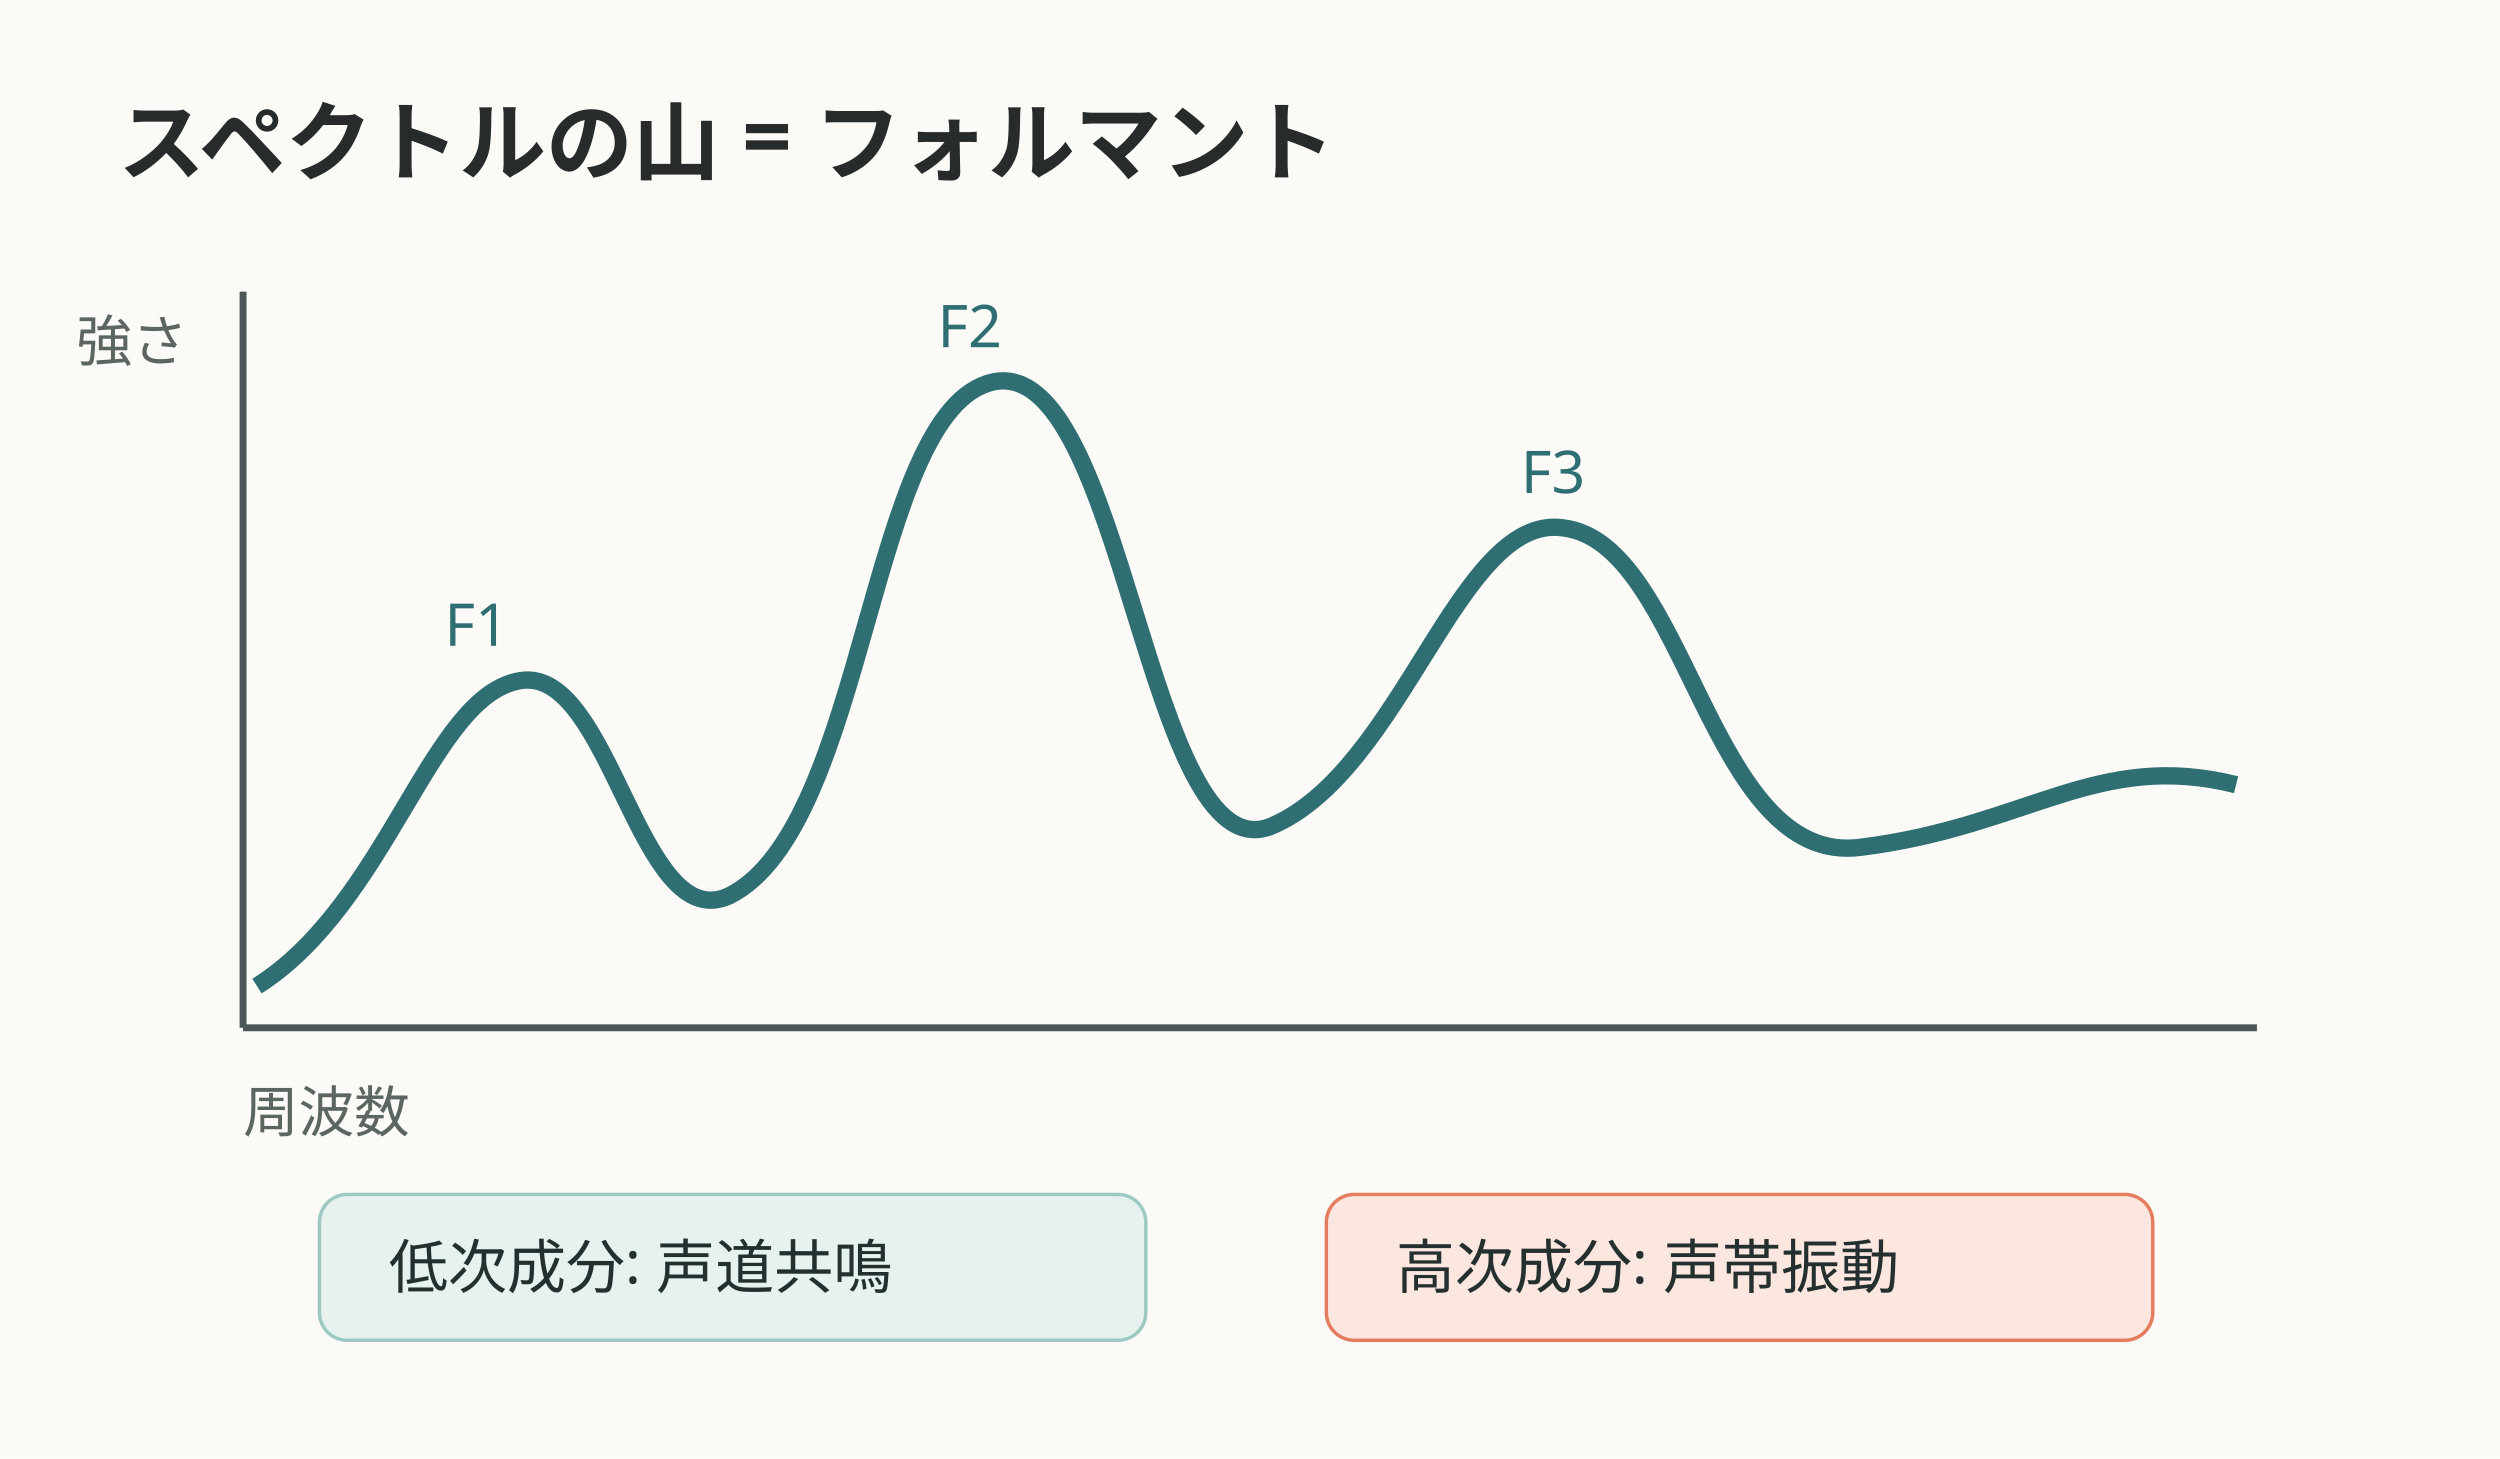
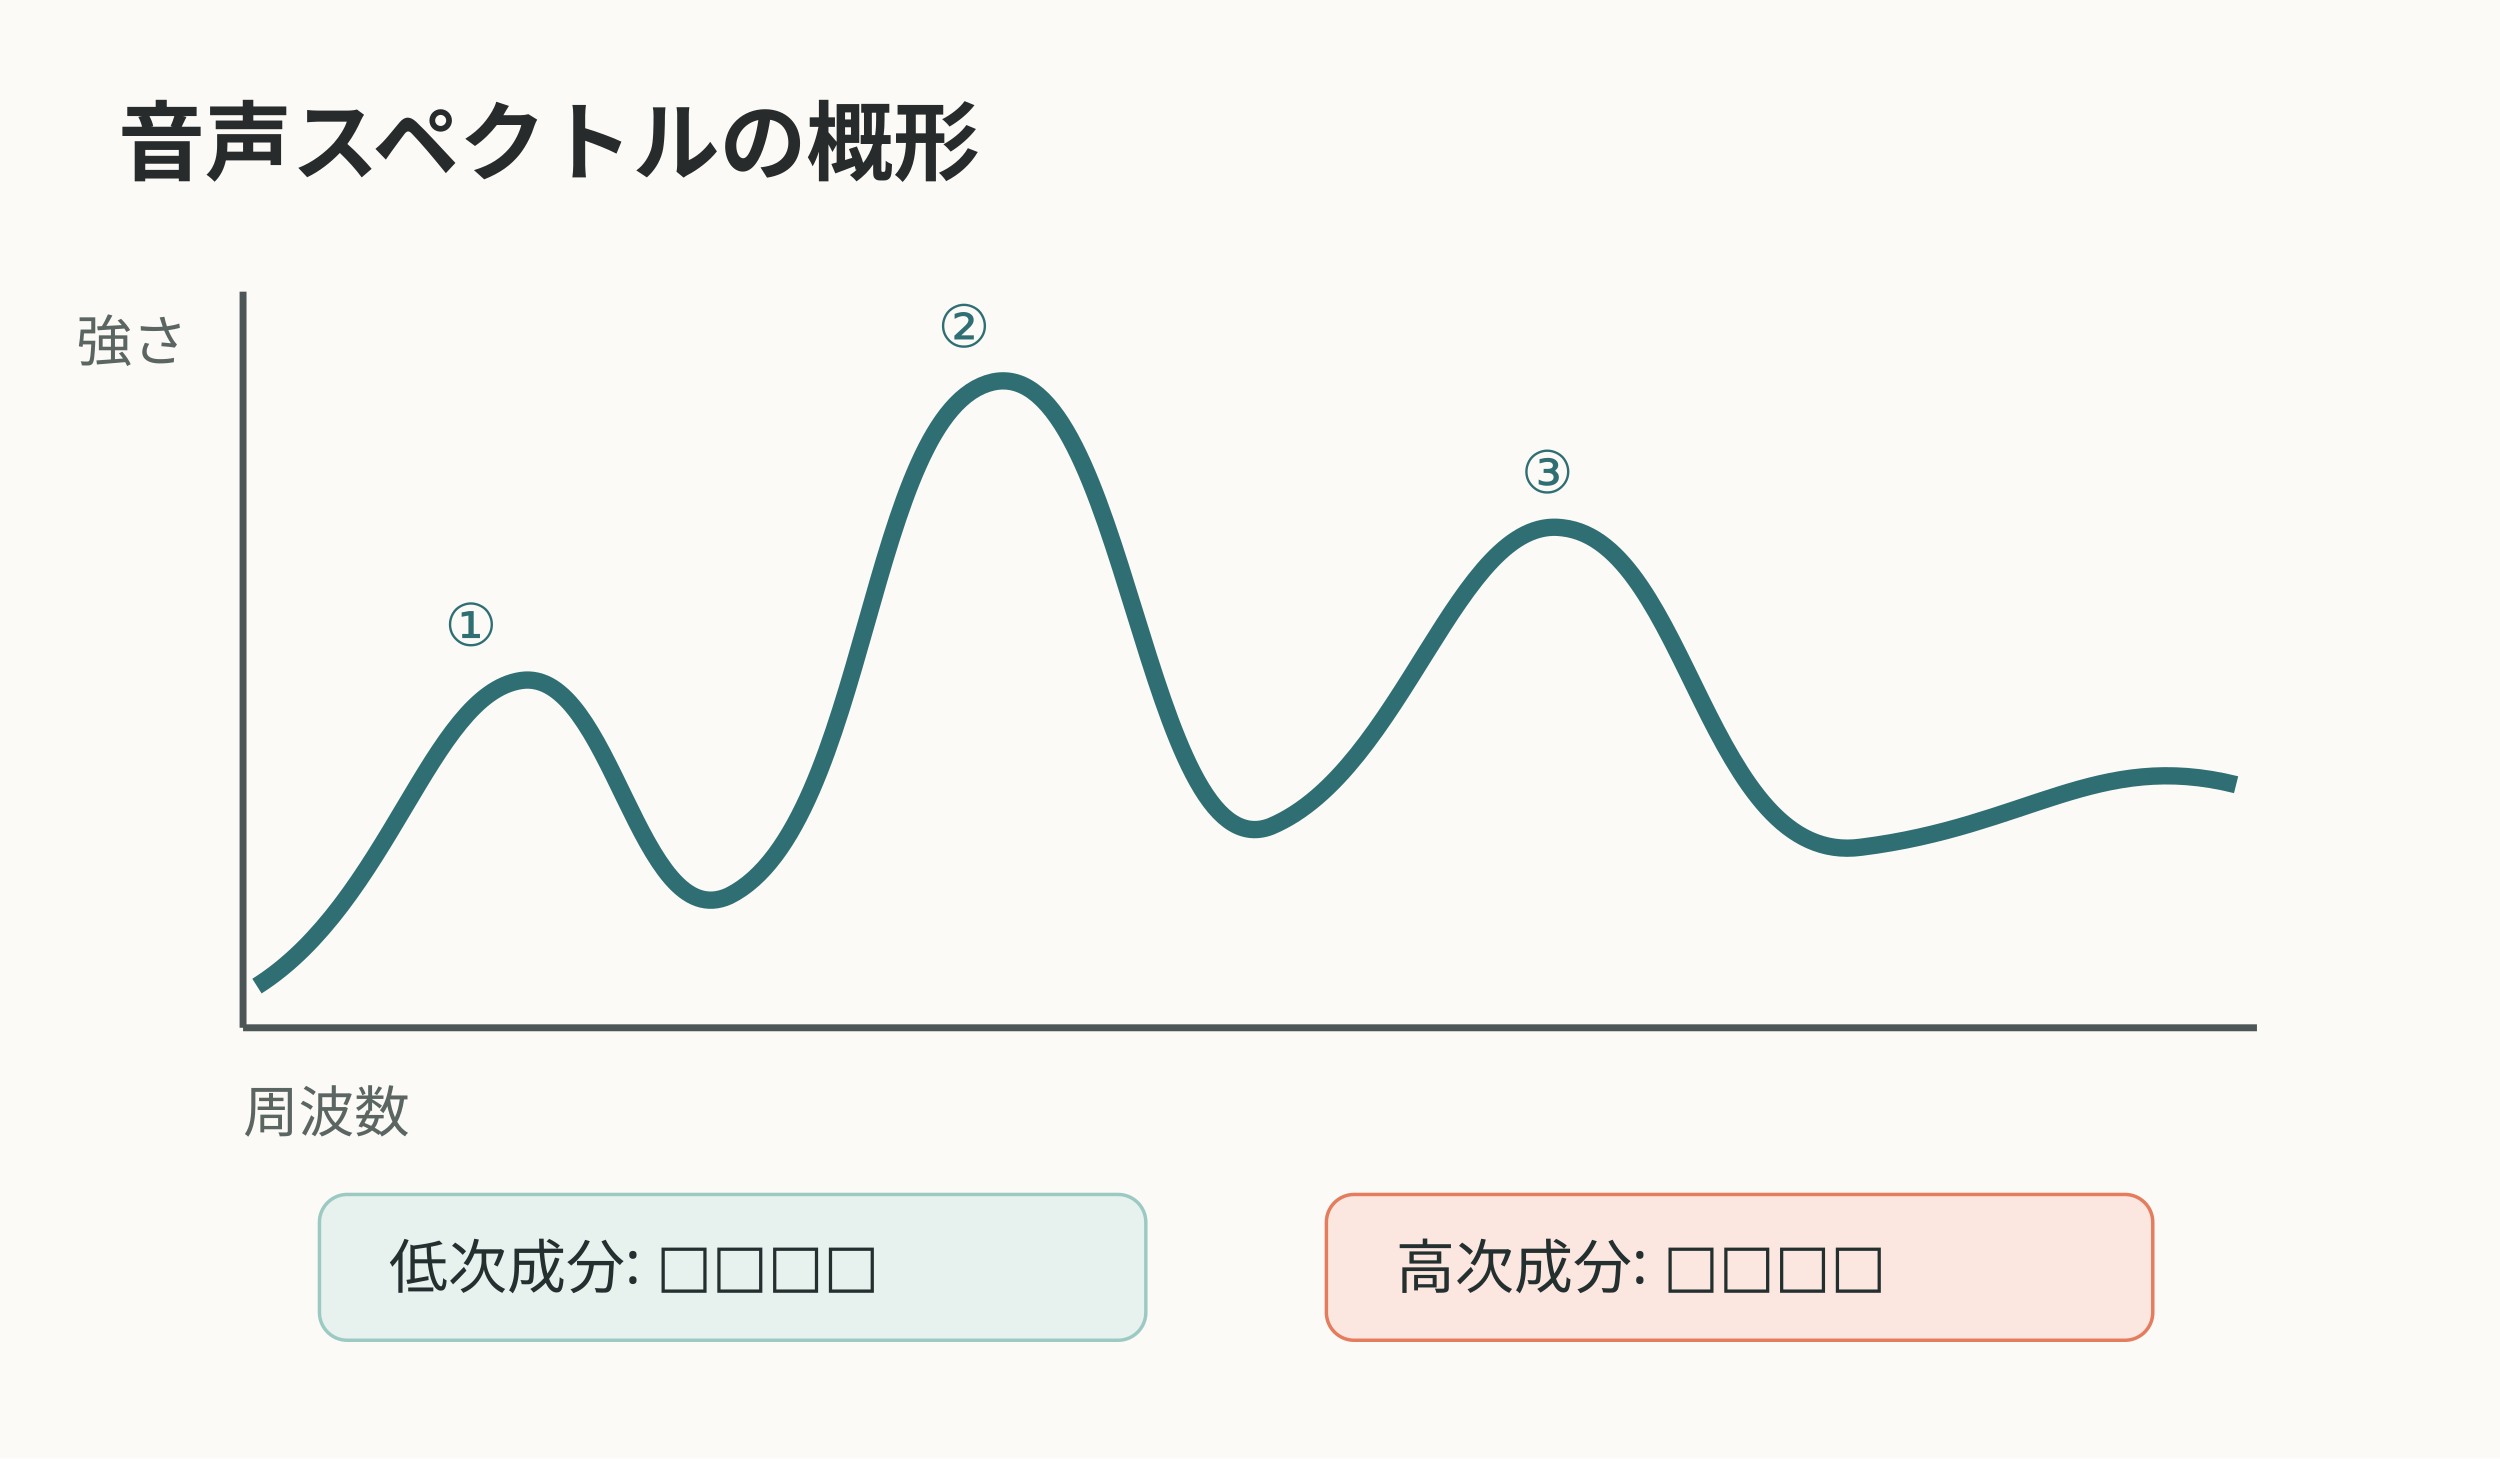
<svg xmlns="http://www.w3.org/2000/svg" viewBox="0 0 720 420" role="img" aria-labelledby="title desc">
  <rect width="720" height="420" fill="#fbfaf6" />
-   <text x="34" y="50" font-family="sans-serif" font-size="25" font-weight="700" fill="#272b2c">スペクトルの山 = フォルマント</text>
+   <text x="34" y="50" font-family="sans-serif" font-size="25" font-weight="700" fill="#272b2c">音声スペクトルの概形</text>
  <line x1="70" y1="296" x2="650" y2="296" stroke="#4d5657" stroke-width="2" />
  <line x1="70" y1="84" x2="70" y2="296" stroke="#4d5657" stroke-width="2" />
  <path d="M74 284 C112 260 124 200 150 196 C176 192 184 270 210 258 C250 238 250 118 286 110 C324 102 330 252 366 238 C404 222 420 148 450 152 C486 156 492 250 536 244 C584 238 604 216 644 226" fill="none" stroke="#2f6f73" stroke-width="5" />
-   <text x="128" y="186" font-family="sans-serif" font-size="17" fill="#2f6f73">F1</text>
-   <text x="270" y="100" font-family="sans-serif" font-size="17" fill="#2f6f73">F2</text>
-   <text x="438" y="142" font-family="sans-serif" font-size="17" fill="#2f6f73">F3</text>
+   <text x="128" y="186" font-family="sans-serif" font-size="17" fill="#2f6f73">①</text>
+   <text x="270" y="100" font-family="sans-serif" font-size="17" fill="#2f6f73">②</text>
+   <text x="438" y="142" font-family="sans-serif" font-size="17" fill="#2f6f73">③</text>
  <text x="70" y="326" font-family="sans-serif" font-size="16" fill="#5b6663">周波数</text>
  <text x="22" y="104" font-family="sans-serif" font-size="16" fill="#5b6663">強さ</text>
  <rect x="92" y="344" width="238" height="42" rx="8" fill="#e7f2ee" stroke="#9ccac3" />
-   <text x="112" y="371" font-family="sans-serif" font-size="17" fill="#24302f">低次成分: 声道共鳴</text>
+   <text x="112" y="371" font-family="sans-serif" font-size="17" fill="#24302f">低次成分: □□□□</text>
  <rect x="382" y="344" width="238" height="42" rx="8" fill="#fbe7df" stroke="#e47c5d" />
-   <text x="402" y="371" font-family="sans-serif" font-size="17" fill="#24302f">高次成分: 声帯振動</text>
+   <text x="402" y="371" font-family="sans-serif" font-size="17" fill="#24302f">高次成分: □□□□</text>
</svg>
